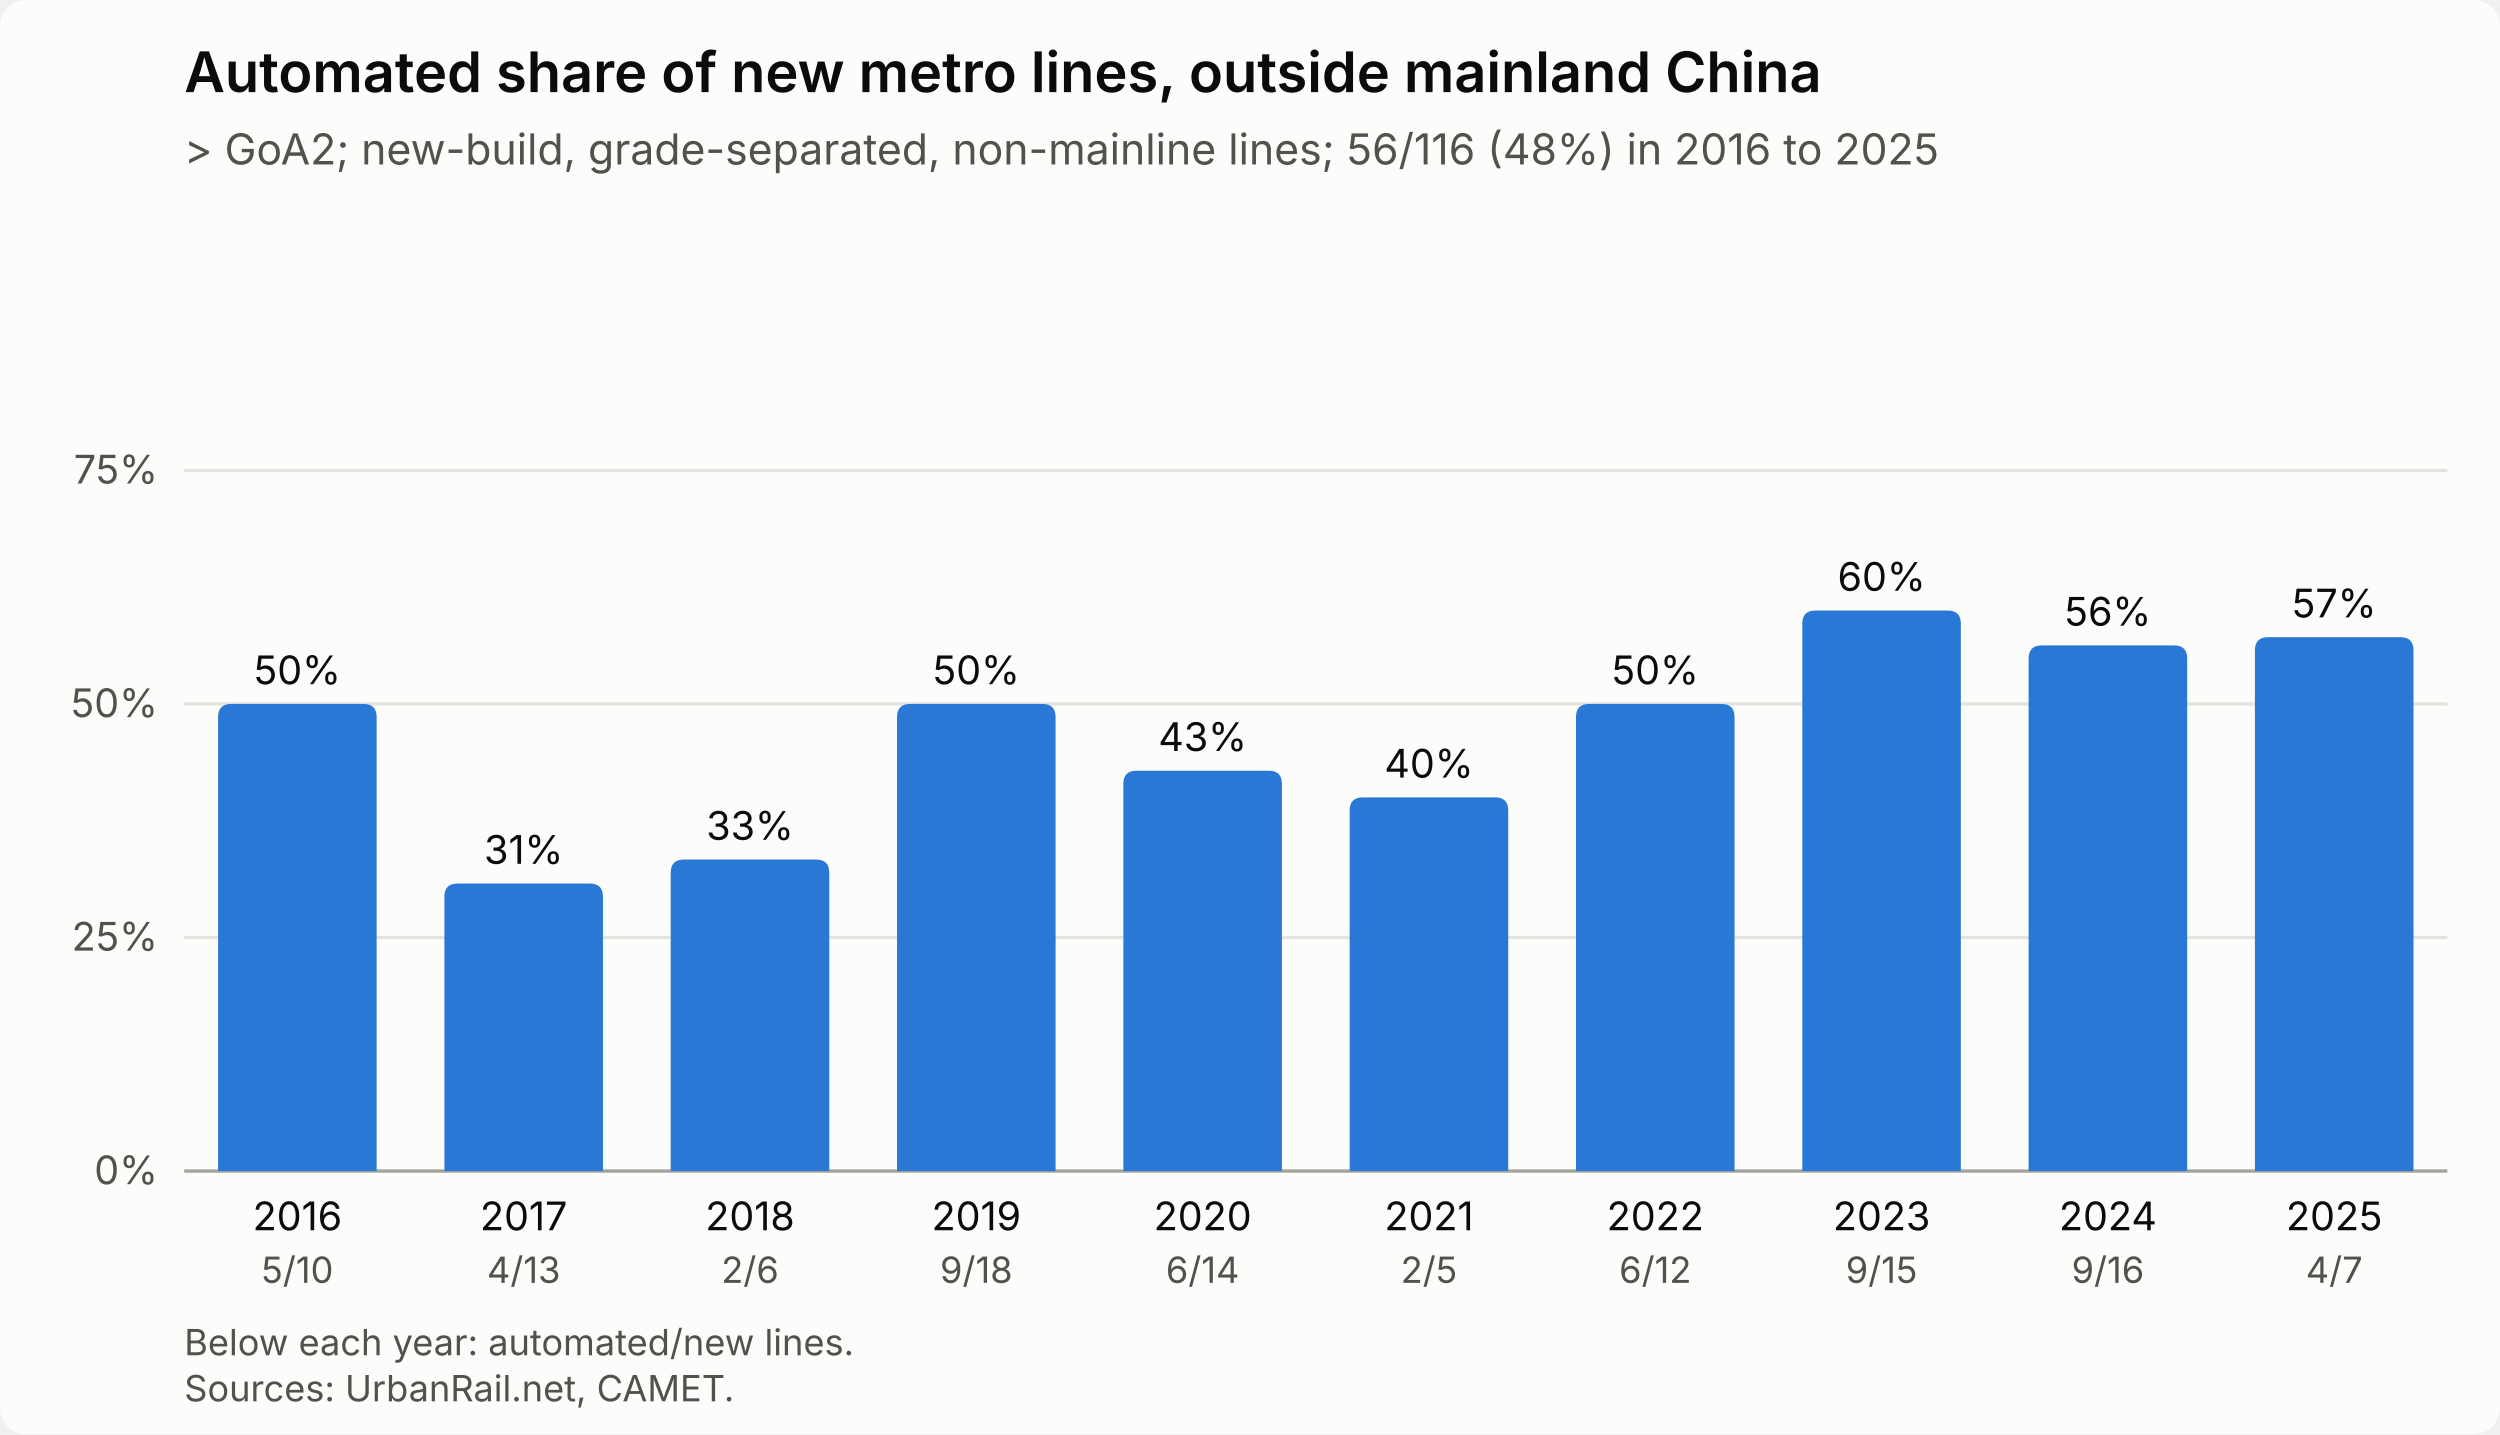
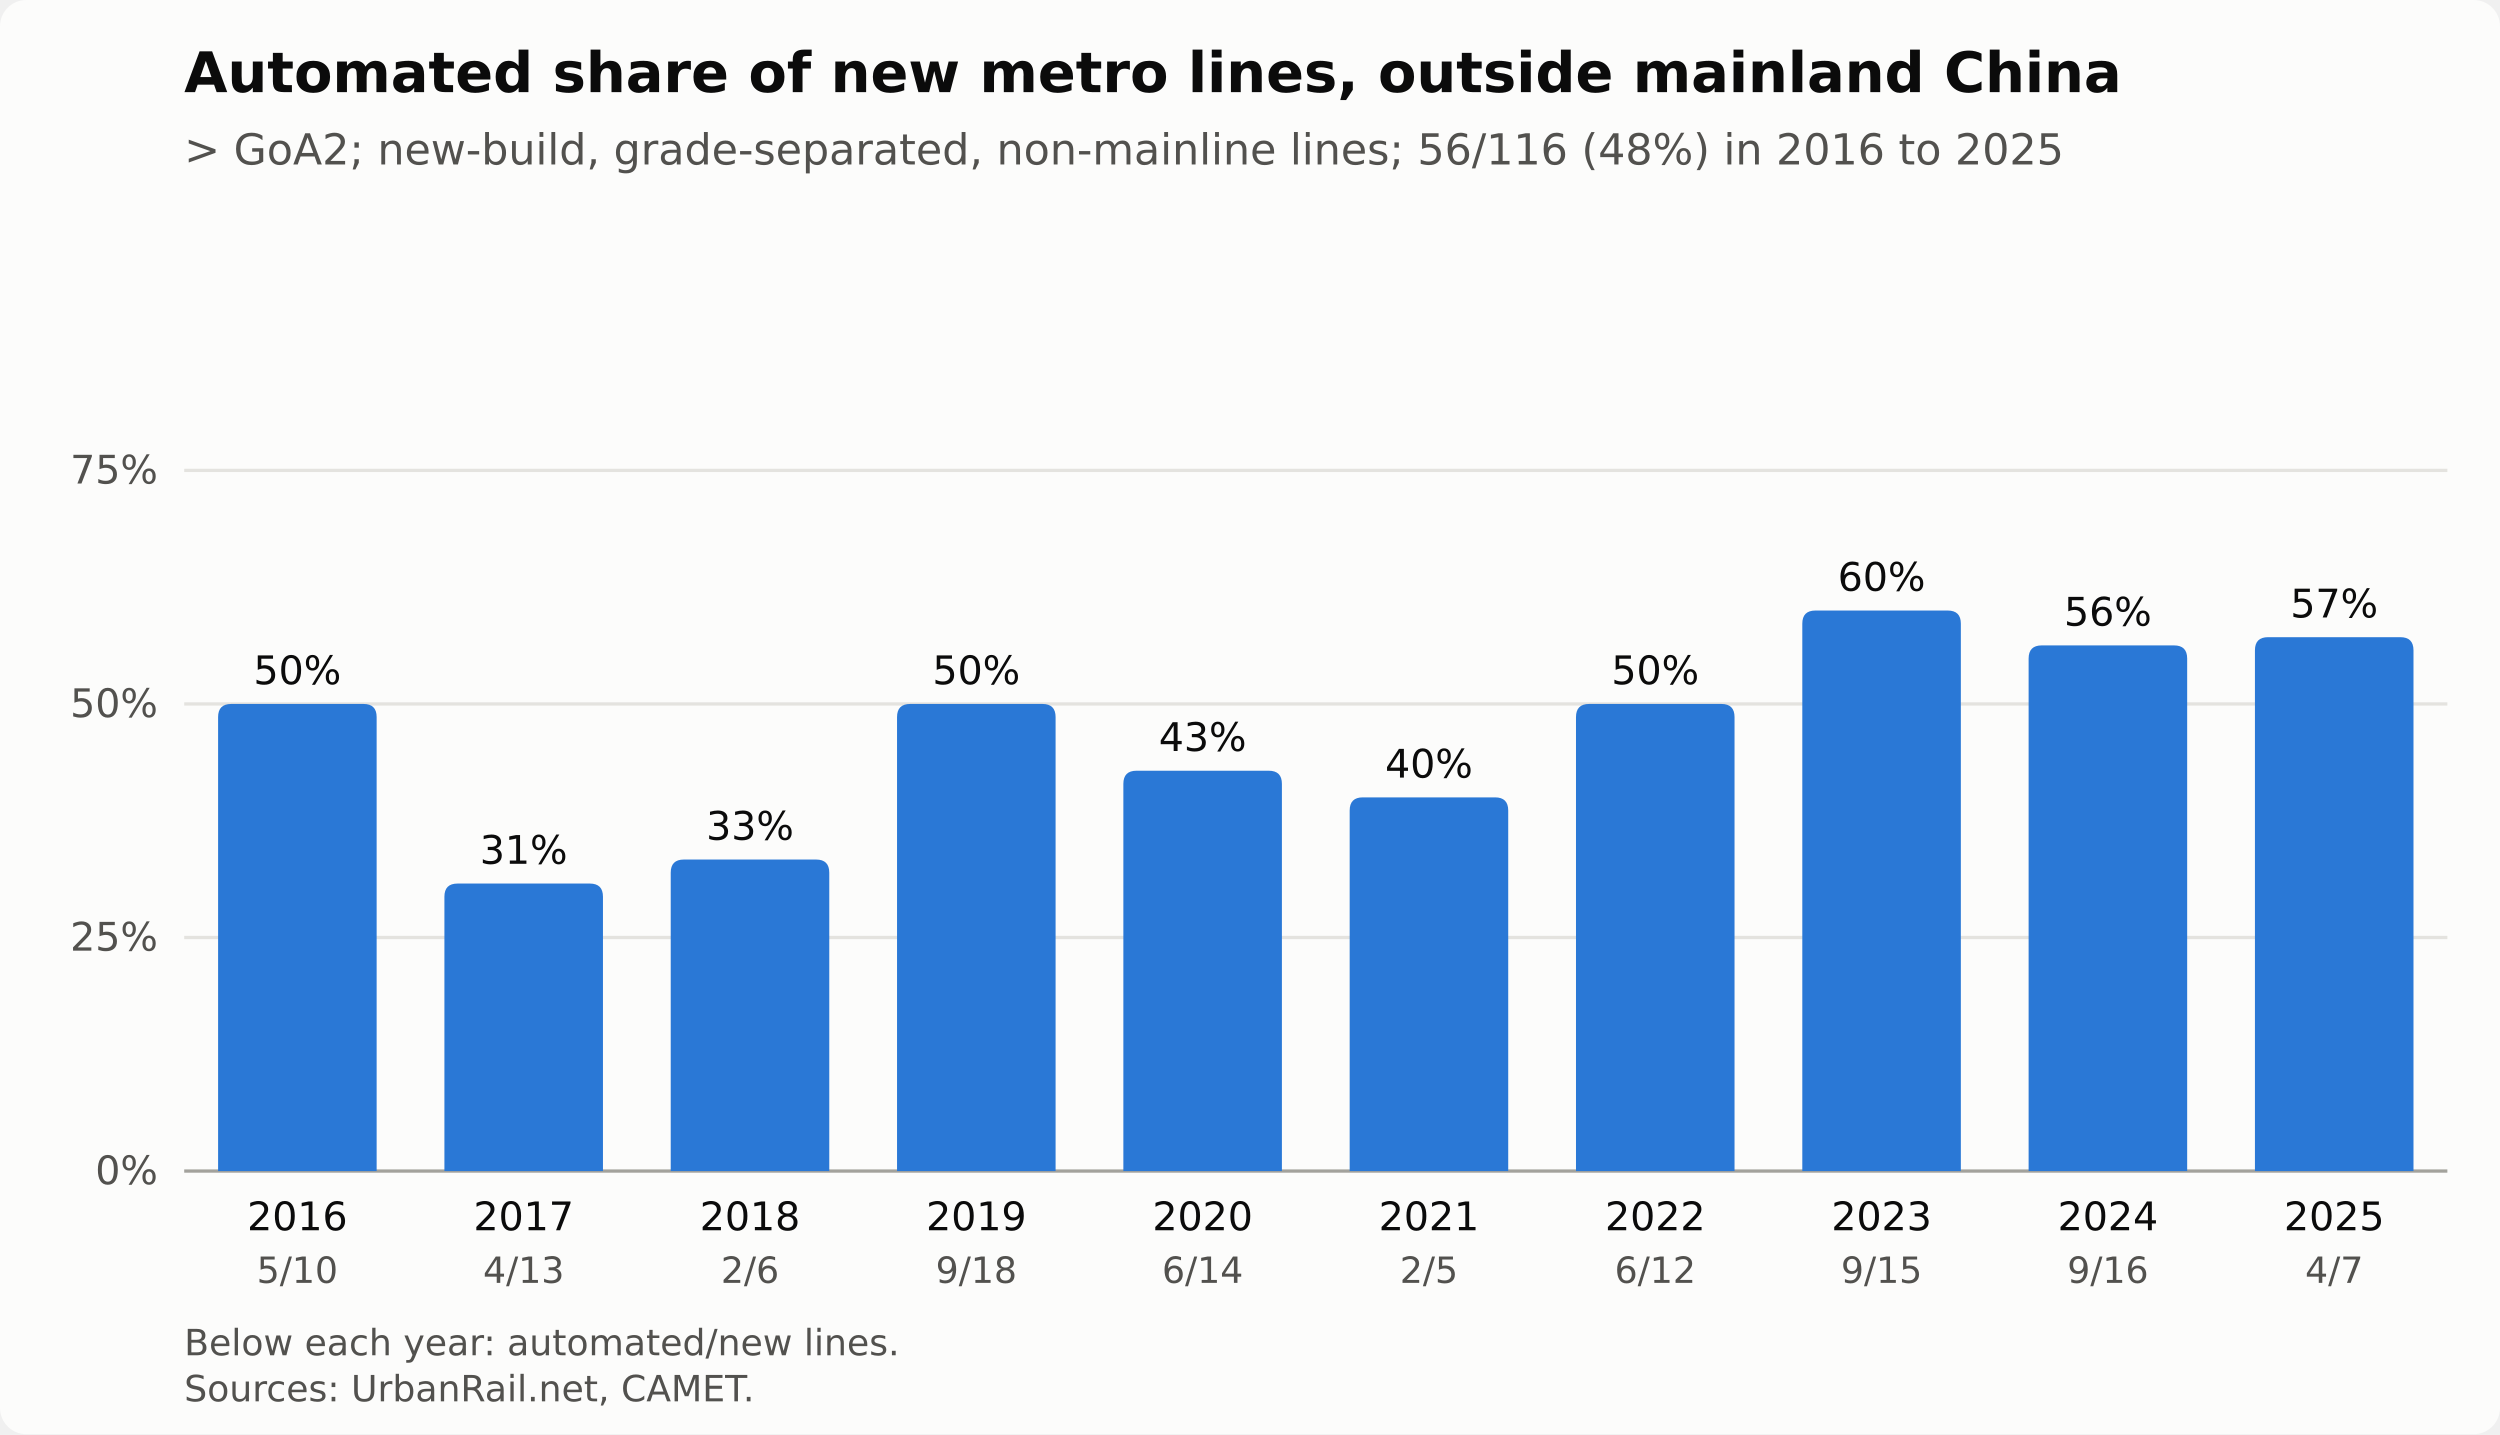
- <svg xmlns="http://www.w3.org/2000/svg" viewBox="0 0 760 436" width="760" height="436" role="img" aria-labelledby="t d" font-family="system-ui, -apple-system, Segoe UI, sans-serif">
+ <svg xmlns="http://www.w3.org/2000/svg" viewBox="0 0 760 436" width="760" height="436" role="img" aria-labelledby="t d" font-family="system-ui, -apple-system, Segoe UI, DejaVu Sans, sans-serif">
  <style>
.bg{fill:#fcfcfb}.bar{fill:#2a78d6}.bar.partial{fill-opacity:.55}
.grid{stroke:#e4e3df;stroke-width:1}.axis{stroke:#a3a29c;stroke-width:1}
.t1{fill:#0b0b0b}.t2{fill:#52514e}
@media (prefers-color-scheme: dark){
.bg{fill:#1a1a19}.bar{fill:#3987e5}.grid{stroke:#2e2e2c}.axis{stroke:#5d5c57}
.t1{fill:#ffffff}.t2{fill:#c3c2b7}}
</style>
  <rect class="bg" width="760" height="436" rx="8" />
  <text class="t1" x="56" y="28" font-size="17" font-weight="600">Automated share of new metro lines, outside mainland China</text>
  <text class="t2" x="56" y="50" font-size="13">&gt; GoA2; new-build, grade-separated, non-mainline lines; 56/116 (48%) in 2016 to 2025</text>
  <line class="axis" x1="56" x2="744" y1="356.0" y2="356.0" />
  <text class="t2" x="48" y="360.0" font-size="12" text-anchor="end">0%</text>
  <line class="grid" x1="56" x2="744" y1="285.0" y2="285.0" />
  <text class="t2" x="48" y="289.0" font-size="12" text-anchor="end">25%</text>
  <line class="grid" x1="56" x2="744" y1="214.0" y2="214.0" />
  <text class="t2" x="48" y="218.0" font-size="12" text-anchor="end">50%</text>
  <line class="grid" x1="56" x2="744" y1="143.0" y2="143.0" />
  <text class="t2" x="48" y="147.0" font-size="12" text-anchor="end">75%</text>
  <g>
    <rect x="56.0" y="72" width="68.8" height="284" fill="transparent" />
    <path class="bar" d="M66.3,356.0 V218.0 Q66.3,214.0 70.3,214.0 H110.5 Q114.5,214.0 114.5,218.0 V356.0 Z" />
    <text class="t1" x="90.4" y="208.0" font-size="12" text-anchor="middle">50%</text>
  </g>
  <text class="t1" x="90.4" y="374.0" font-size="12" text-anchor="middle">2016</text>
  <text class="t2" x="90.4" y="390.0" font-size="11" text-anchor="middle">5/10</text>
  <g>
    <rect x="124.8" y="72" width="68.8" height="284" fill="transparent" />
    <path class="bar" d="M135.1,356.0 V272.6 Q135.1,268.6 139.1,268.6 H179.3 Q183.3,268.6 183.3,272.6 V356.0 Z" />
    <text class="t1" x="159.2" y="262.6" font-size="12" text-anchor="middle">31%</text>
  </g>
  <text class="t1" x="159.2" y="374.0" font-size="12" text-anchor="middle">2017</text>
  <text class="t2" x="159.2" y="390.0" font-size="11" text-anchor="middle">4/13</text>
  <g>
    <rect x="193.6" y="72" width="68.8" height="284" fill="transparent" />
    <path class="bar" d="M203.9,356.0 V265.3 Q203.9,261.3 207.9,261.3 H248.1 Q252.1,261.3 252.1,265.3 V356.0 Z" />
    <text class="t1" x="228.0" y="255.3" font-size="12" text-anchor="middle">33%</text>
  </g>
  <text class="t1" x="228.0" y="374.0" font-size="12" text-anchor="middle">2018</text>
  <text class="t2" x="228.0" y="390.0" font-size="11" text-anchor="middle">2/6</text>
  <g>
    <rect x="262.4" y="72" width="68.8" height="284" fill="transparent" />
    <path class="bar" d="M272.7,356.0 V218.0 Q272.7,214.0 276.7,214.0 H316.9 Q320.9,214.0 320.9,218.0 V356.0 Z" />
    <text class="t1" x="296.8" y="208.0" font-size="12" text-anchor="middle">50%</text>
  </g>
  <text class="t1" x="296.8" y="374.0" font-size="12" text-anchor="middle">2019</text>
  <text class="t2" x="296.8" y="390.0" font-size="11" text-anchor="middle">9/18</text>
  <g>
    <rect x="331.2" y="72" width="68.8" height="284" fill="transparent" />
    <path class="bar" d="M341.5,356.0 V238.3 Q341.5,234.3 345.5,234.3 H385.7 Q389.7,234.3 389.7,238.3 V356.0 Z" />
    <text class="t1" x="365.6" y="228.3" font-size="12" text-anchor="middle">43%</text>
  </g>
  <text class="t1" x="365.6" y="374.0" font-size="12" text-anchor="middle">2020</text>
  <text class="t2" x="365.6" y="390.0" font-size="11" text-anchor="middle">6/14</text>
  <g>
    <rect x="400.0" y="72" width="68.8" height="284" fill="transparent" />
    <path class="bar" d="M410.3,356.0 V246.4 Q410.3,242.4 414.3,242.4 H454.5 Q458.5,242.4 458.5,246.4 V356.0 Z" />
    <text class="t1" x="434.4" y="236.4" font-size="12" text-anchor="middle">40%</text>
  </g>
  <text class="t1" x="434.4" y="374.0" font-size="12" text-anchor="middle">2021</text>
  <text class="t2" x="434.4" y="390.0" font-size="11" text-anchor="middle">2/5</text>
  <g>
    <rect x="468.8" y="72" width="68.8" height="284" fill="transparent" />
    <path class="bar" d="M479.1,356.0 V218.0 Q479.1,214.0 483.1,214.0 H523.3 Q527.3,214.0 527.3,218.0 V356.0 Z" />
    <text class="t1" x="503.2" y="208.0" font-size="12" text-anchor="middle">50%</text>
  </g>
  <text class="t1" x="503.2" y="374.0" font-size="12" text-anchor="middle">2022</text>
  <text class="t2" x="503.2" y="390.0" font-size="11" text-anchor="middle">6/12</text>
  <g>
    <rect x="537.6" y="72" width="68.8" height="284" fill="transparent" />
    <path class="bar" d="M547.9,356.0 V189.6 Q547.9,185.6 551.9,185.6 H592.1 Q596.1,185.6 596.1,189.6 V356.0 Z" />
    <text class="t1" x="572.0" y="179.6" font-size="12" text-anchor="middle">60%</text>
  </g>
  <text class="t1" x="572.0" y="374.0" font-size="12" text-anchor="middle">2023</text>
  <text class="t2" x="572.0" y="390.0" font-size="11" text-anchor="middle">9/15</text>
  <g>
    <rect x="606.4" y="72" width="68.8" height="284" fill="transparent" />
    <path class="bar" d="M616.7,356.0 V200.2 Q616.7,196.2 620.7,196.2 H660.9 Q664.9,196.2 664.9,200.2 V356.0 Z" />
    <text class="t1" x="640.8" y="190.2" font-size="12" text-anchor="middle">56%</text>
  </g>
  <text class="t1" x="640.8" y="374.0" font-size="12" text-anchor="middle">2024</text>
  <text class="t2" x="640.8" y="390.0" font-size="11" text-anchor="middle">9/16</text>
  <g>
    <rect x="675.2" y="72" width="68.8" height="284" fill="transparent" />
    <path class="bar" d="M685.5,356.0 V197.7 Q685.5,193.7 689.5,193.7 H729.7 Q733.7,193.7 733.7,197.7 V356.0 Z" />
    <text class="t1" x="709.6" y="187.7" font-size="12" text-anchor="middle">57%</text>
  </g>
  <text class="t1" x="709.6" y="374.0" font-size="12" text-anchor="middle">2025</text>
  <text class="t2" x="709.6" y="390.0" font-size="11" text-anchor="middle">4/7</text>
  <text class="t2" x="56" y="412" font-size="11">Below each year: automated/new lines.</text>
  <text class="t2" x="56" y="426" font-size="11">Sources: UrbanRail.net, CAMET.</text>
</svg>
